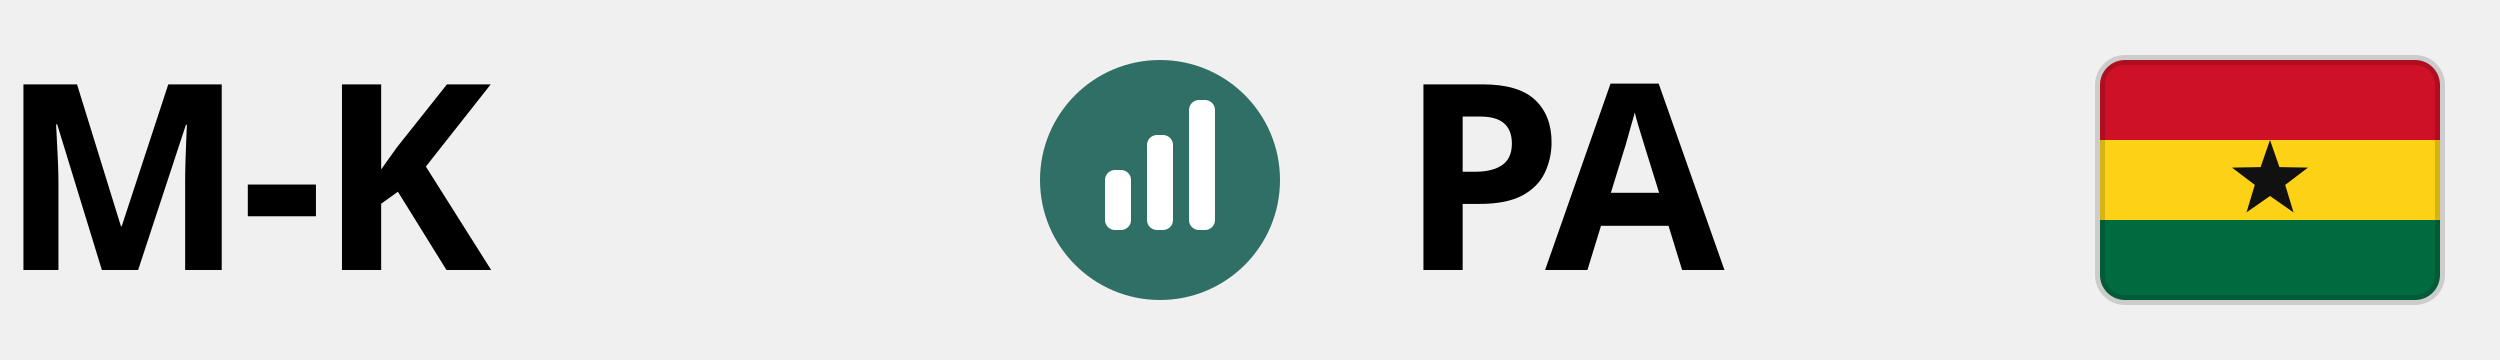
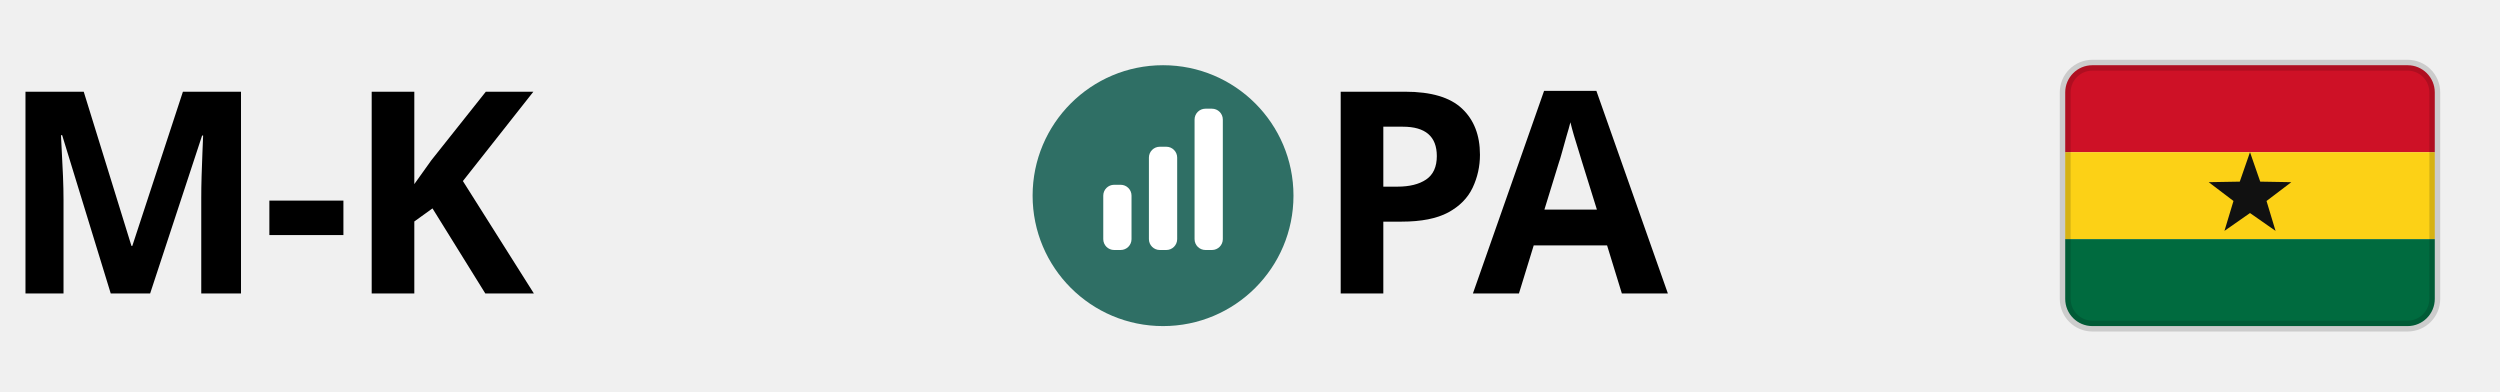
- <svg xmlns="http://www.w3.org/2000/svg" viewBox="0 0 250 36" fill="none">
+ <svg xmlns="http://www.w3.org/2000/svg" viewBox="0 0 230 36" fill="none">
  <text x="0" y="27" font-family="'IBM Plex Sans', system-ui, sans-serif" font-weight="700" font-size="26" letter-spacing="-0.02em" fill="currentColor">M-K</text>
-   <circle cx="116" cy="18" r="12" fill="#2f6f65" />
-   <rect x="110.5" y="17" width="2.6" height="6" rx="1" fill="#ffffff" />
-   <rect x="114.7" y="13.5" width="2.6" height="9.5" rx="1" fill="#ffffff" />
-   <rect x="118.9" y="10" width="2.6" height="13" rx="1" fill="#ffffff" />
-   <text x="140" y="27" font-family="'IBM Plex Sans', system-ui, sans-serif" font-weight="700" font-size="26" letter-spacing="-0.02em" fill="currentColor">PA</text>
+   <circle cx="107" cy="18" r="12" fill="#2f6f65" />
+   <rect x="101.5" y="17" width="2.6" height="6" rx="1" fill="#ffffff" />
+   <rect x="105.7" y="13.5" width="2.6" height="9.5" rx="1" fill="#ffffff" />
+   <rect x="109.9" y="10" width="2.6" height="13" rx="1" fill="#ffffff" />
+   <text x="121" y="27" font-family="'IBM Plex Sans', system-ui, sans-serif" font-weight="700" font-size="26" letter-spacing="-0.02em" fill="currentColor">PA</text>
  <defs>
    <clipPath id="ghFlagClip">
-       <rect x="210" y="6" width="34" height="24" rx="2.5" />
+       <rect x="190" y="6" width="34" height="24" rx="2.5" />
    </clipPath>
  </defs>
  <g clip-path="url(#ghFlagClip)">
-     <rect x="210" y="6" width="34" height="8" fill="#CE1126" />
-     <rect x="210" y="14" width="34" height="8" fill="#FCD116" />
-     <rect x="210" y="22" width="34" height="8" fill="#006B3F" />
-     <path d="M227,14 L227.94,16.71 L230.80,16.76 L228.52,18.49 L229.35,21.24 L227,19.6 L224.65,21.24 L225.48,18.49 L223.20,16.76 L226.06,16.71 Z" fill="#111111" />
+     <rect x="190" y="6" width="34" height="8" fill="#CE1126" />
+     <rect x="190" y="14" width="34" height="8" fill="#FCD116" />
+     <rect x="190" y="22" width="34" height="8" fill="#006B3F" />
+     <path d="M207,14 L207.94,16.71 L210.80,16.76 L208.52,18.49 L209.35,21.24 L207,19.6 L204.65,21.24 L205.48,18.49 L203.20,16.76 L206.06,16.71 Z" fill="#111111" />
  </g>
-   <rect x="210" y="6" width="34" height="24" rx="2.5" fill="none" stroke="currentColor" stroke-opacity="0.15" />
+   <rect x="190" y="6" width="34" height="24" rx="2.5" fill="none" stroke="currentColor" stroke-opacity="0.15" />
</svg>
